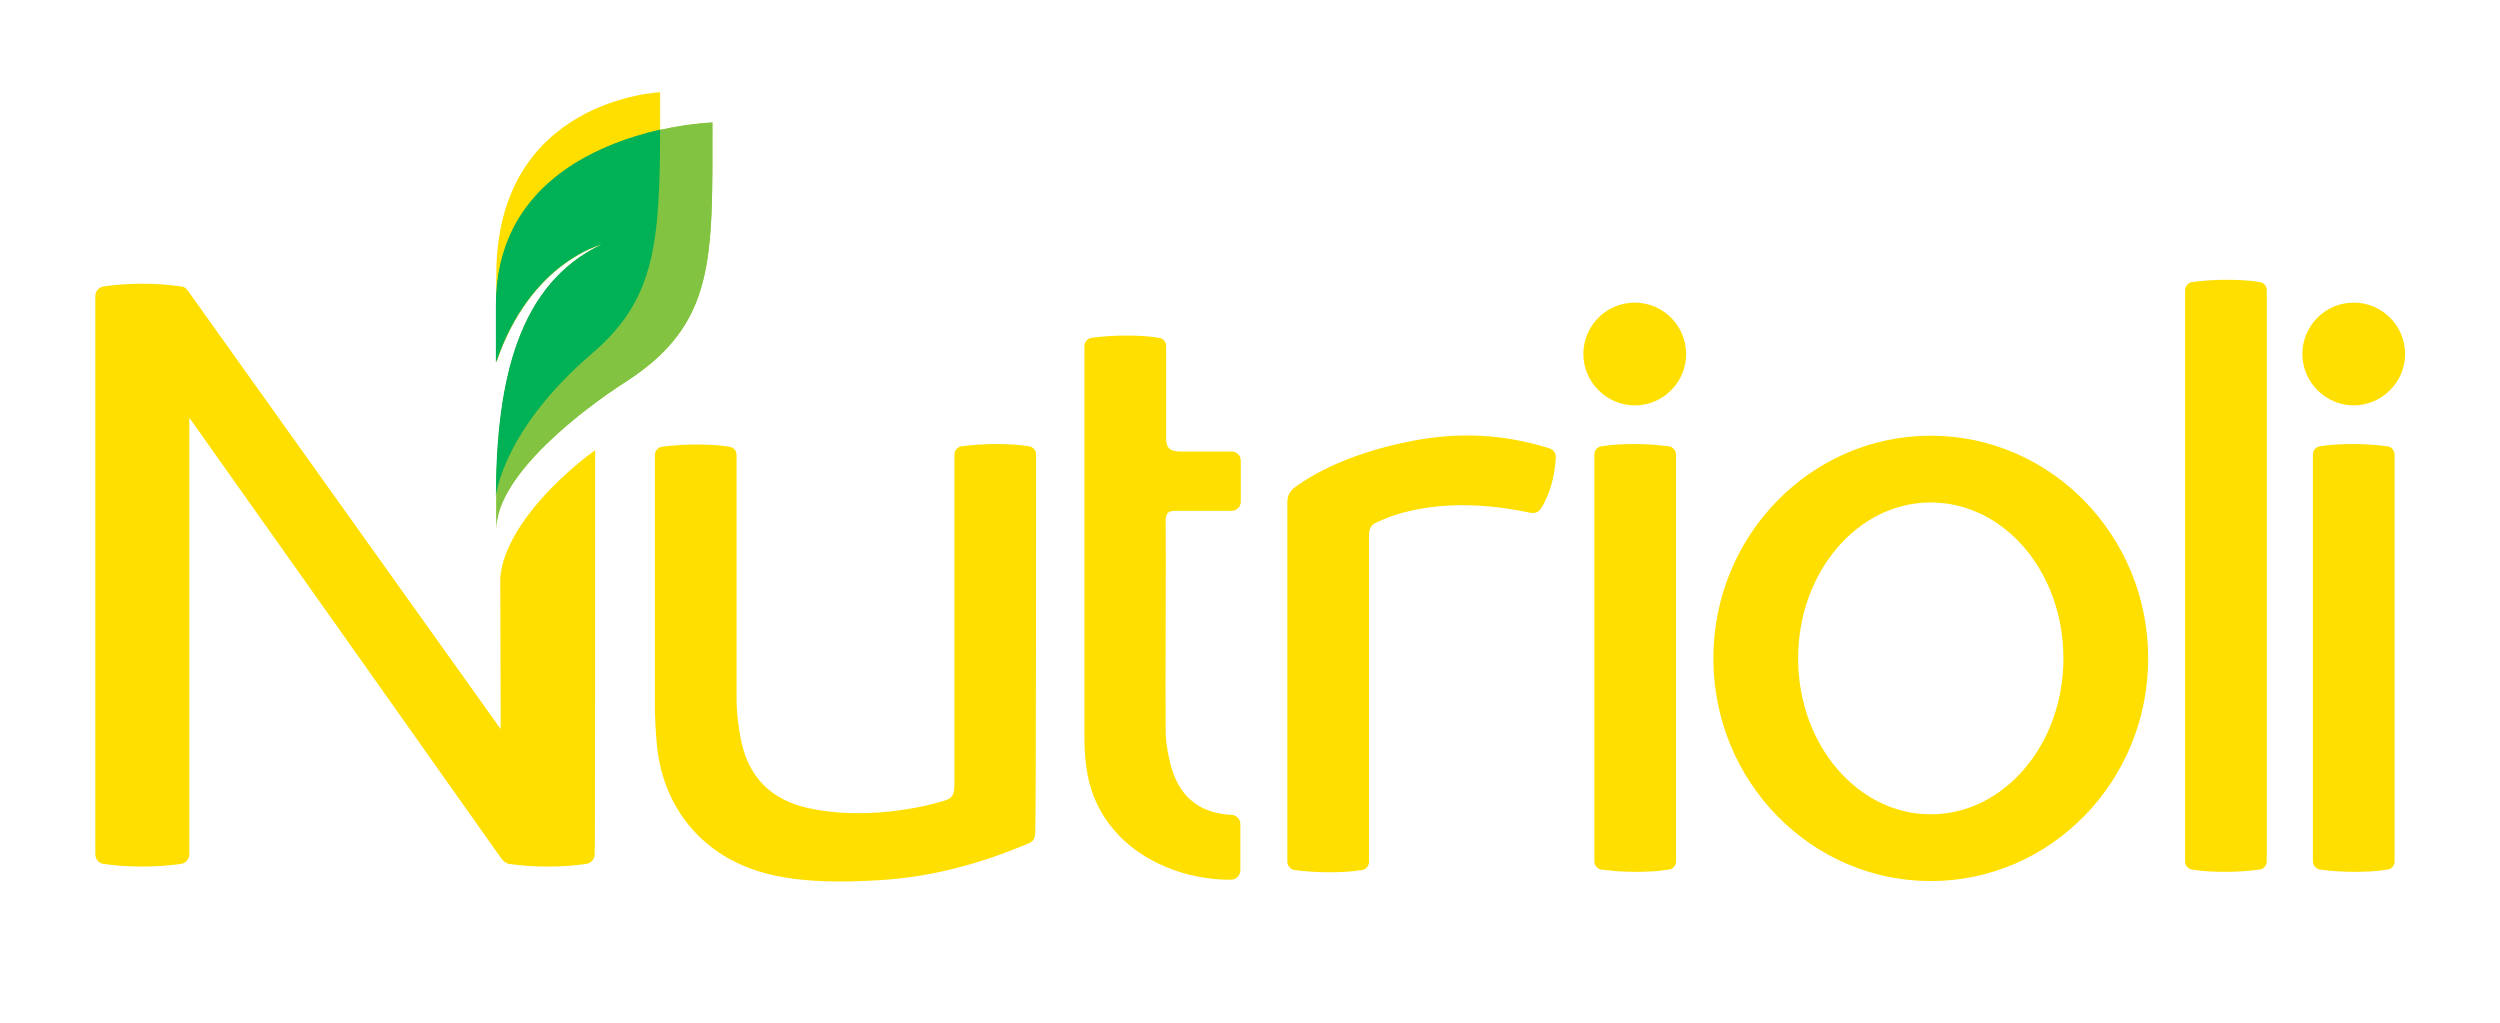
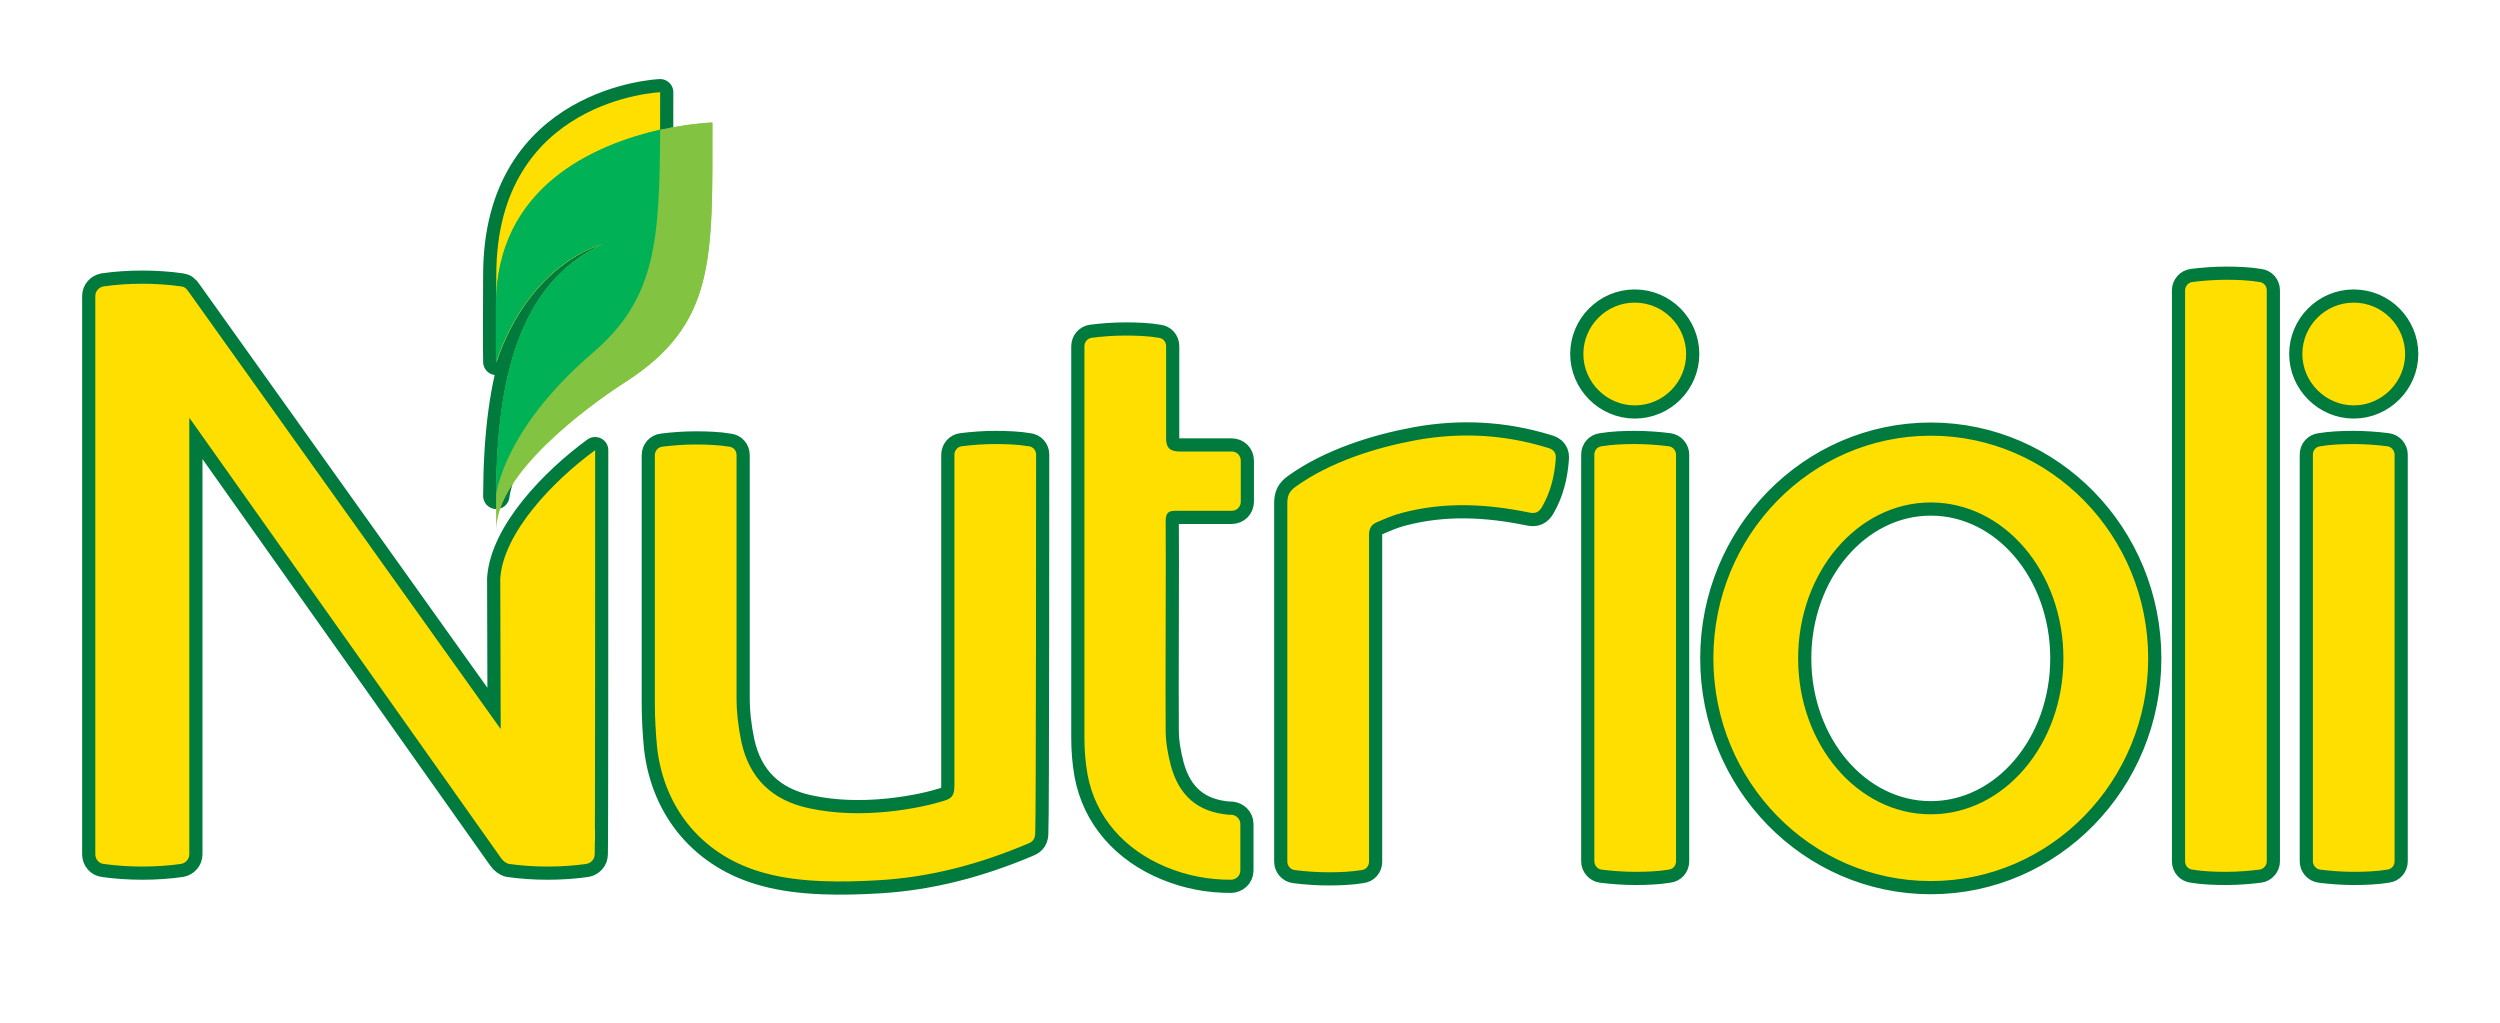
<svg xmlns="http://www.w3.org/2000/svg" version="1.1" id="Layer_1" x="0px" y="0px" viewBox="0 0 569.2 232.7" style="enable-background:new 0 0 569.2 232.7;" xml:space="preserve">
  <style type="text/css">
- 	.st0{fill:#FFDF00;}
+ 	.st0{fill:#FFDF00;stroke:#007A3D;stroke-width:6;stroke-linejoin:round;paint-order:stroke fill;}
	.st1{fill:#9ACA3C;}
	.st2{fill:#82C341;}
	.st3{fill:#00B156;}
</style>
  <g>
    <path class="st0" d="M354.2,104.7c-0.3,3.8-1.2,7.4-3.1,10.7c-0.7,1.2-1.5,1.6-2.9,1.3c-9.7-2-19.4-2.5-29.1,0.1   c-1.9,0.5-3.8,1.3-5.6,2.1c-1.2,0.5-1.7,1.3-1.8,2.6v74.7c0,1-0.7,1.8-1.7,1.9c-2.4,0.4-5,0.5-7.6,0.5c-2.6,0-5.2-0.2-7.6-0.5   c-1-0.1-1.7-1-1.7-1.9c0,0,0-80.9,0-81.7c0-1.7,0.5-2.7,1.9-3.7c7.8-5.6,18.2-8.9,27.5-10.6c10-1.8,19.9-1.3,29.7,1.7   C353.8,102.3,354.4,103.1,354.2,104.7z M497.5,196.1c0,1,0.7,1.8,1.7,1.9c2.4,0.4,5,0.5,7.6,0.5c2.6,0,5.2-0.2,7.6-0.5   c1-0.1,1.7-1,1.7-1.9v-130c0-1-0.7-1.8-1.7-1.9c-2.4-0.4-5-0.5-7.6-0.5c-2.6,0-5.2,0.2-7.6,0.5c-1,0.1-1.7,1-1.7,1.9V196.1z    M439.6,99.2c-27.3,0-49.5,22.7-49.5,50.7s22.2,50.7,49.5,50.7s49.5-22.7,49.5-50.7S466.9,99.2,439.6,99.2z M469.8,149.9   c0,19.6-13.5,35.5-30.2,35.5s-30.2-15.9-30.2-35.5s13.5-35.5,30.2-35.5S469.8,130.2,469.8,149.9z M372.2,68.9   c-6.5,0-11.7,5.3-11.7,11.7s5.3,11.7,11.7,11.7c6.5,0,11.7-5.3,11.7-11.7S378.7,68.9,372.2,68.9z M363,103.5c0-1,0.7-1.8,1.7-1.9   c2.4-0.4,5-0.5,7.6-0.5c2.6,0,5.2,0.2,7.6,0.5c1,0.1,1.7,1,1.7,1.9v92.6c0,1-0.7,1.8-1.7,1.9c-2.4,0.4-5,0.5-7.6,0.5   c-2.6,0-5.2-0.2-7.6-0.5c-1-0.1-1.7-1-1.7-1.9V103.5z M267.6,116.3c4.4,0,8.4,0,12.8,0c1.2,0,2.1-0.9,2.1-2.1l0-9.3   c0-1.2-0.9-2.1-2.1-2.1c-3.8,0-7.9,0-11.7,0c-2.3,0-3.2-0.8-3.2-3c0-0.4,0-21,0-21c0-1-0.7-1.8-1.7-1.9c-2.4-0.4-5-0.5-7.6-0.5   c-2.6,0-5.2,0.2-7.6,0.5c-1,0.1-1.7,1-1.7,1.9c0,0,0,81.1,0,89c0,2.9,0.2,5.7,0.7,8.5c1.8,9.8,8.5,17.2,17.9,21.1   c4.8,2,9.7,2.9,14.7,2.9c1.2,0,2.2-0.9,2.2-2.1l0-10.6c0-1.1-0.9-2-2-2.1c-0.2,0-0.4,0-0.6,0c-7.1-0.6-11.3-4.3-13.2-11.1   c-0.7-2.7-1.2-5.4-1.2-8.1c-0.1-7.9,0.1-39.9,0-47.9C265.5,116.8,266,116.3,267.6,116.3z M235.9,103.5c0-1-0.7-1.8-1.7-1.9   c-2.4-0.4-5-0.5-7.6-0.5c-2.6,0-5.2,0.2-7.6,0.5c-1,0.1-1.7,1-1.7,1.9c0,0,0,72.7,0,75.3s-0.8,3-2.3,3.5c-2.5,0.8-7,1.9-12.8,2.5   c-6,0.6-12.1,0.5-18.1-0.8c-8.3-1.8-13.5-6.8-15.3-15.1c-0.7-3.3-1.1-6.7-1.1-10c0-0.7,0-55.3,0-55.3c0-1-0.7-1.8-1.7-1.9   c-2.4-0.4-5-0.5-7.6-0.5c-2.6,0-5.2,0.2-7.6,0.5c-1,0.1-1.7,1-1.7,1.9c0,0,0,55.2,0,56.7c0,3.3,0.2,6.5,0.5,9.8   c1.6,14.3,10.7,25,24.6,28.7c8,2.2,17.8,2.1,26,1.6c11.8-0.7,22.9-3.7,33.8-8.3c1.3-0.5,1.7-1.2,1.7-2.6   C235.9,187.7,235.9,103.5,235.9,103.5z M535.9,68.9c-6.5,0-11.7,5.3-11.7,11.7s5.3,11.7,11.7,11.7s11.7-5.3,11.7-11.7   S542.4,68.9,535.9,68.9z M526.6,103.5c0-1,0.7-1.8,1.7-1.9c2.4-0.4,5-0.5,7.6-0.5c2.6,0,5.2,0.2,7.6,0.5c1,0.1,1.7,1,1.7,1.9v92.6   c0,1-0.7,1.8-1.7,1.9c-2.4,0.4-5,0.5-7.6,0.5c-2.6,0-5.2-0.2-7.6-0.5c-1-0.1-1.7-1-1.7-1.9V103.5z M135.5,102.5   c-9.6,7-20.9,18.8-21.6,29.2c0,2,0.1,34.3,0.1,34.3c-21.6-30.3-50.4-70.6-71-99.5c-0.6-0.9-1-1.2-1.8-1.3c-2.8-0.4-5.8-0.6-8.8-0.6   c-3,0-6,0.2-8.8,0.6c-1.1,0.2-1.9,1.1-1.9,2.2v127.1c0,1.1,0.8,2.1,1.9,2.2c2.8,0.4,5.8,0.6,8.8,0.6c3,0,6-0.2,8.8-0.6   c1.1-0.2,1.9-1.1,1.9-2.2V95.1c16.4,23.1,62.8,88.7,71,100.3c0.4,0.6,1.2,1.2,1.8,1.3c2.8,0.4,5.8,0.6,8.8,0.6c3,0,6-0.2,8.8-0.6   c1.1-0.2,1.9-1.1,1.9-2.2C135.5,194.5,135.5,132.5,135.5,102.5z" />
    <g>
      <path class="st0" d="M150.3,21c0,0-37.3,1.5-37.3,41.6c0,7.3-0.1,13.9,0,19.8c7.8-22.9,24.2-26.8,24.2-26.8    c-19,8.9-24.1,30.7-24.2,57.3c0,0.4,1-14.6,22.2-32.7C150.9,66.9,150.3,52.2,150.3,21z" />
      <path class="st1" d="M162.2,27.9c0,0-49.2,1.5-49.2,41.6c0,4.6,0,9,0,13c7.8-23,24.2-26.9,24.2-26.9c-19.2,9-24.2,31.1-24.2,58v0    c0,2.2,0,6.9,0,6.9c0-12.5,20.2-27.6,29.2-33.4C163,73.8,162.2,59.1,162.2,27.9z" />
      <path class="st2" d="M162.2,27.9c0,0-49.2,1.5-49.2,41.6c0,4.6,0,9,0,13c7.8-23,24.2-26.9,24.2-26.9c-19.2,9-24.2,31.1-24.2,58v0    c0,2.2,0,6.9,0,6.9c0-12.5,20.2-27.6,29.2-33.4C163,73.8,162.2,59.1,162.2,27.9z" />
      <path class="st3" d="M112.9,69.5c0,4.6,0,9,0,13c7.8-23,24.2-26.9,24.2-26.9c-19,8.9-24.1,30.7-24.2,57.3v0    c0.1-0.4,1.6-15.1,22.2-32.7c14.2-12.2,15.1-25.3,15.2-50.7C135.7,32.9,112.9,42.3,112.9,69.5z" />
    </g>
  </g>
</svg>
